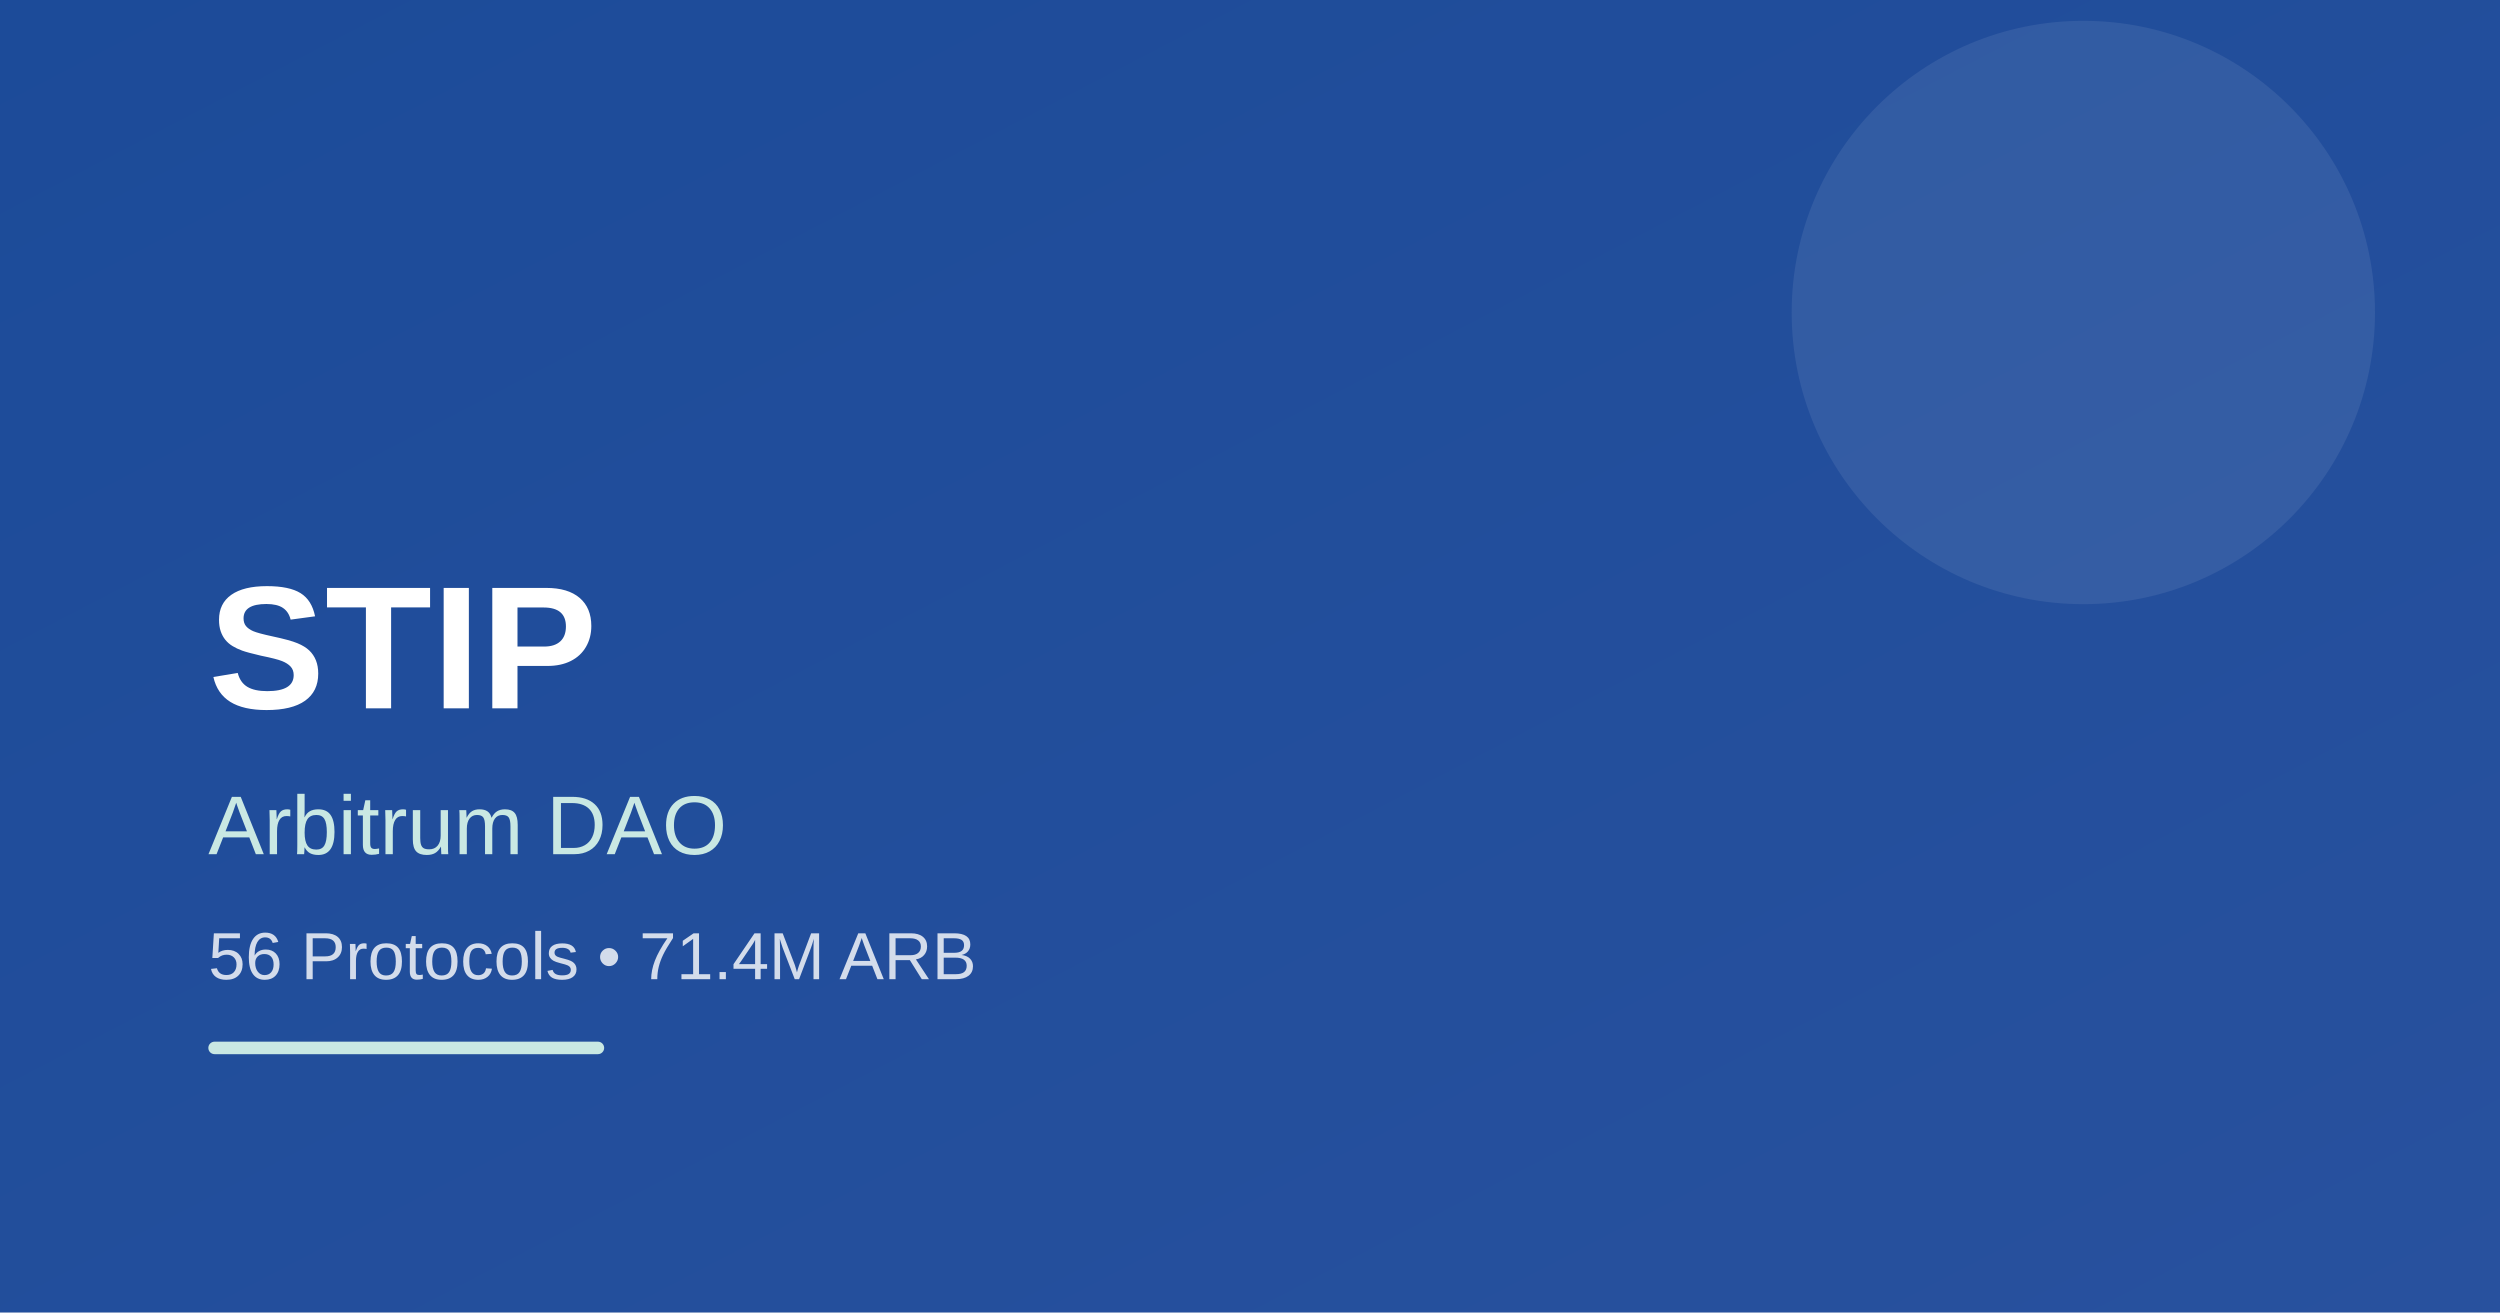
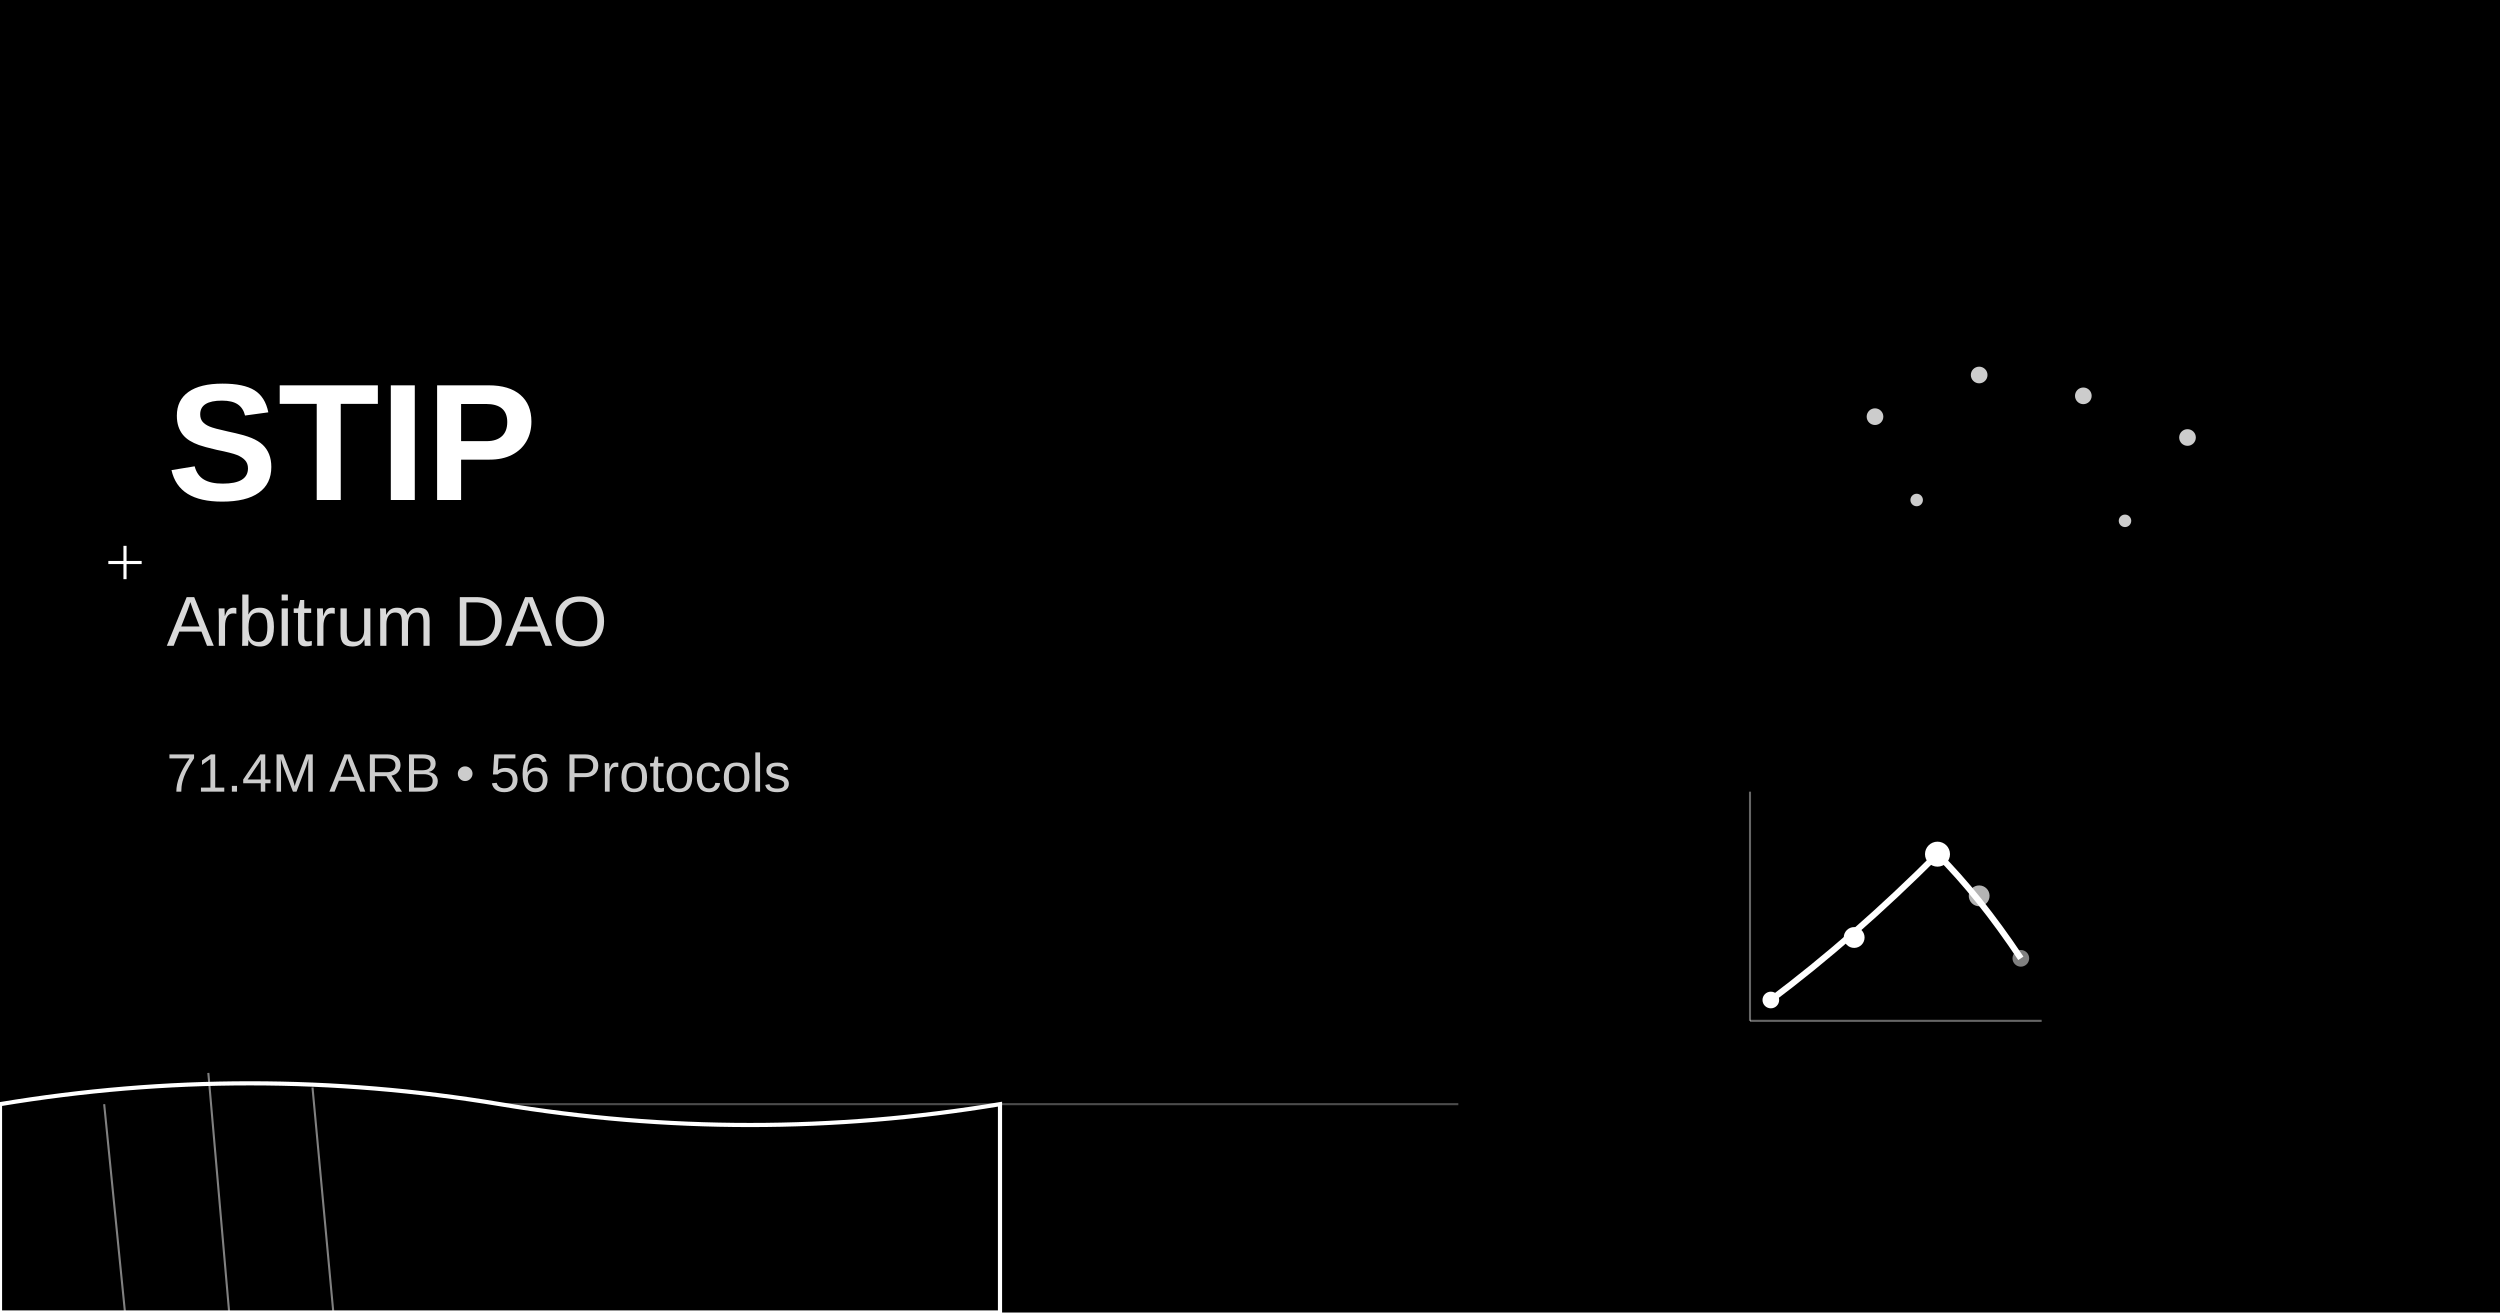
<svg xmlns="http://www.w3.org/2000/svg" width="1200" height="630" viewBox="0 0 1200 630">
-   <defs>
-     <linearGradient id="stip-bg" x1="0%" y1="0%" x2="100%" y2="100%">
-       <stop offset="0%" style="stop-color:#1C4B99" />
-       <stop offset="100%" style="stop-color:#28519E" />
-     </linearGradient>
-   </defs>
-   <rect width="1200" height="630" fill="url(#stip-bg)" />
-   <circle cx="1000" cy="150" r="140" fill="white" opacity="0.08" />
-   <text x="100" y="340" font-family="Arial, sans-serif" font-size="84" font-weight="bold" fill="white">STIP</text>
-   <text x="100" y="410" font-family="Arial, sans-serif" font-size="40" fill="#c9e8e3" font-weight="500">Arbitrum DAO</text>
-   <text x="100" y="470" font-family="Arial, sans-serif" font-size="32" fill="white" opacity="0.8">56 Protocols • 71.4M ARB</text>
-   <rect x="100" y="500" width="190" height="6" fill="#c9e8e3" rx="3" />
+   <rect width="1200" height="630" fill="#000000" />
+   <g transform="translate(850, 380)">
+     <path d="M 0 100 Q 40 70 80 30 Q 100 50 120 80" fill="none" stroke="#FFFFFF" stroke-width="3" />
+     <circle cx="0" cy="100" r="4" fill="#FFFFFF" />
+     <circle cx="40" cy="70" r="5" fill="#FFFFFF" />
+     <circle cx="80" cy="30" r="6" fill="#FFFFFF" />
+     <circle cx="100" cy="50" r="5" fill="#FFFFFF" opacity="0.7" />
+     <circle cx="120" cy="80" r="4" fill="#FFFFFF" opacity="0.5" />
+     <line x1="-10" y1="110" x2="130" y2="110" stroke="#FFFFFF" stroke-width="1" opacity="0.4" />
+     <line x1="-10" y1="0" x2="-10" y2="110" stroke="#FFFFFF" stroke-width="1" opacity="0.4" />
+   </g>
+   <g opacity="0.8">
+     <circle cx="900" cy="200" r="4" fill="#FFFFFF" />
+     <circle cx="950" cy="180" r="4" fill="#FFFFFF" />
+     <circle cx="1000" cy="190" r="4" fill="#FFFFFF" />
+     <circle cx="1050" cy="210" r="4" fill="#FFFFFF" />
+     <circle cx="920" cy="240" r="3" fill="#FFFFFF" />
+     <circle cx="1020" cy="250" r="3" fill="#FFFFFF" />
+   </g>
+   <line x1="0" y1="530" x2="700" y2="530" stroke="#FFFFFF" stroke-width="1" opacity="0.3" />
+   <path d="M 0 530 Q 120 510 240 530 T 480 530 L 480 630 L 0 630 Z" fill="#000000" stroke="#FFFFFF" stroke-width="2" />
+   <g opacity="0.5">
+     <line x1="50" y1="530" x2="60" y2="630" stroke="#FFFFFF" stroke-width="1" />
+     <line x1="100" y1="515" x2="110" y2="630" stroke="#FFFFFF" stroke-width="1" />
+     <line x1="150" y1="522" x2="160" y2="630" stroke="#FFFFFF" stroke-width="1" />
+   </g>
+   <text x="80" y="240" font-family="Arial, sans-serif" font-size="80" font-weight="bold" fill="#FFFFFF">STIP</text>
+   <text x="80" y="310" font-family="Arial, sans-serif" font-size="34" font-weight="500" fill="#FFFFFF" opacity="0.85">Arbitrum DAO</text>
+   <text x="80" y="380" font-family="Arial, sans-serif" font-size="26" fill="#FFFFFF" opacity="0.8">71.4M ARB • 56 Protocols</text>
+   <g transform="translate(60, 270)">
+     <line x1="0" y1="-8" x2="0" y2="8" stroke="#FFFFFF" stroke-width="1.5" />
+     <line x1="-8" y1="0" x2="8" y2="0" stroke="#FFFFFF" stroke-width="1.5" />
+   </g>
</svg>
